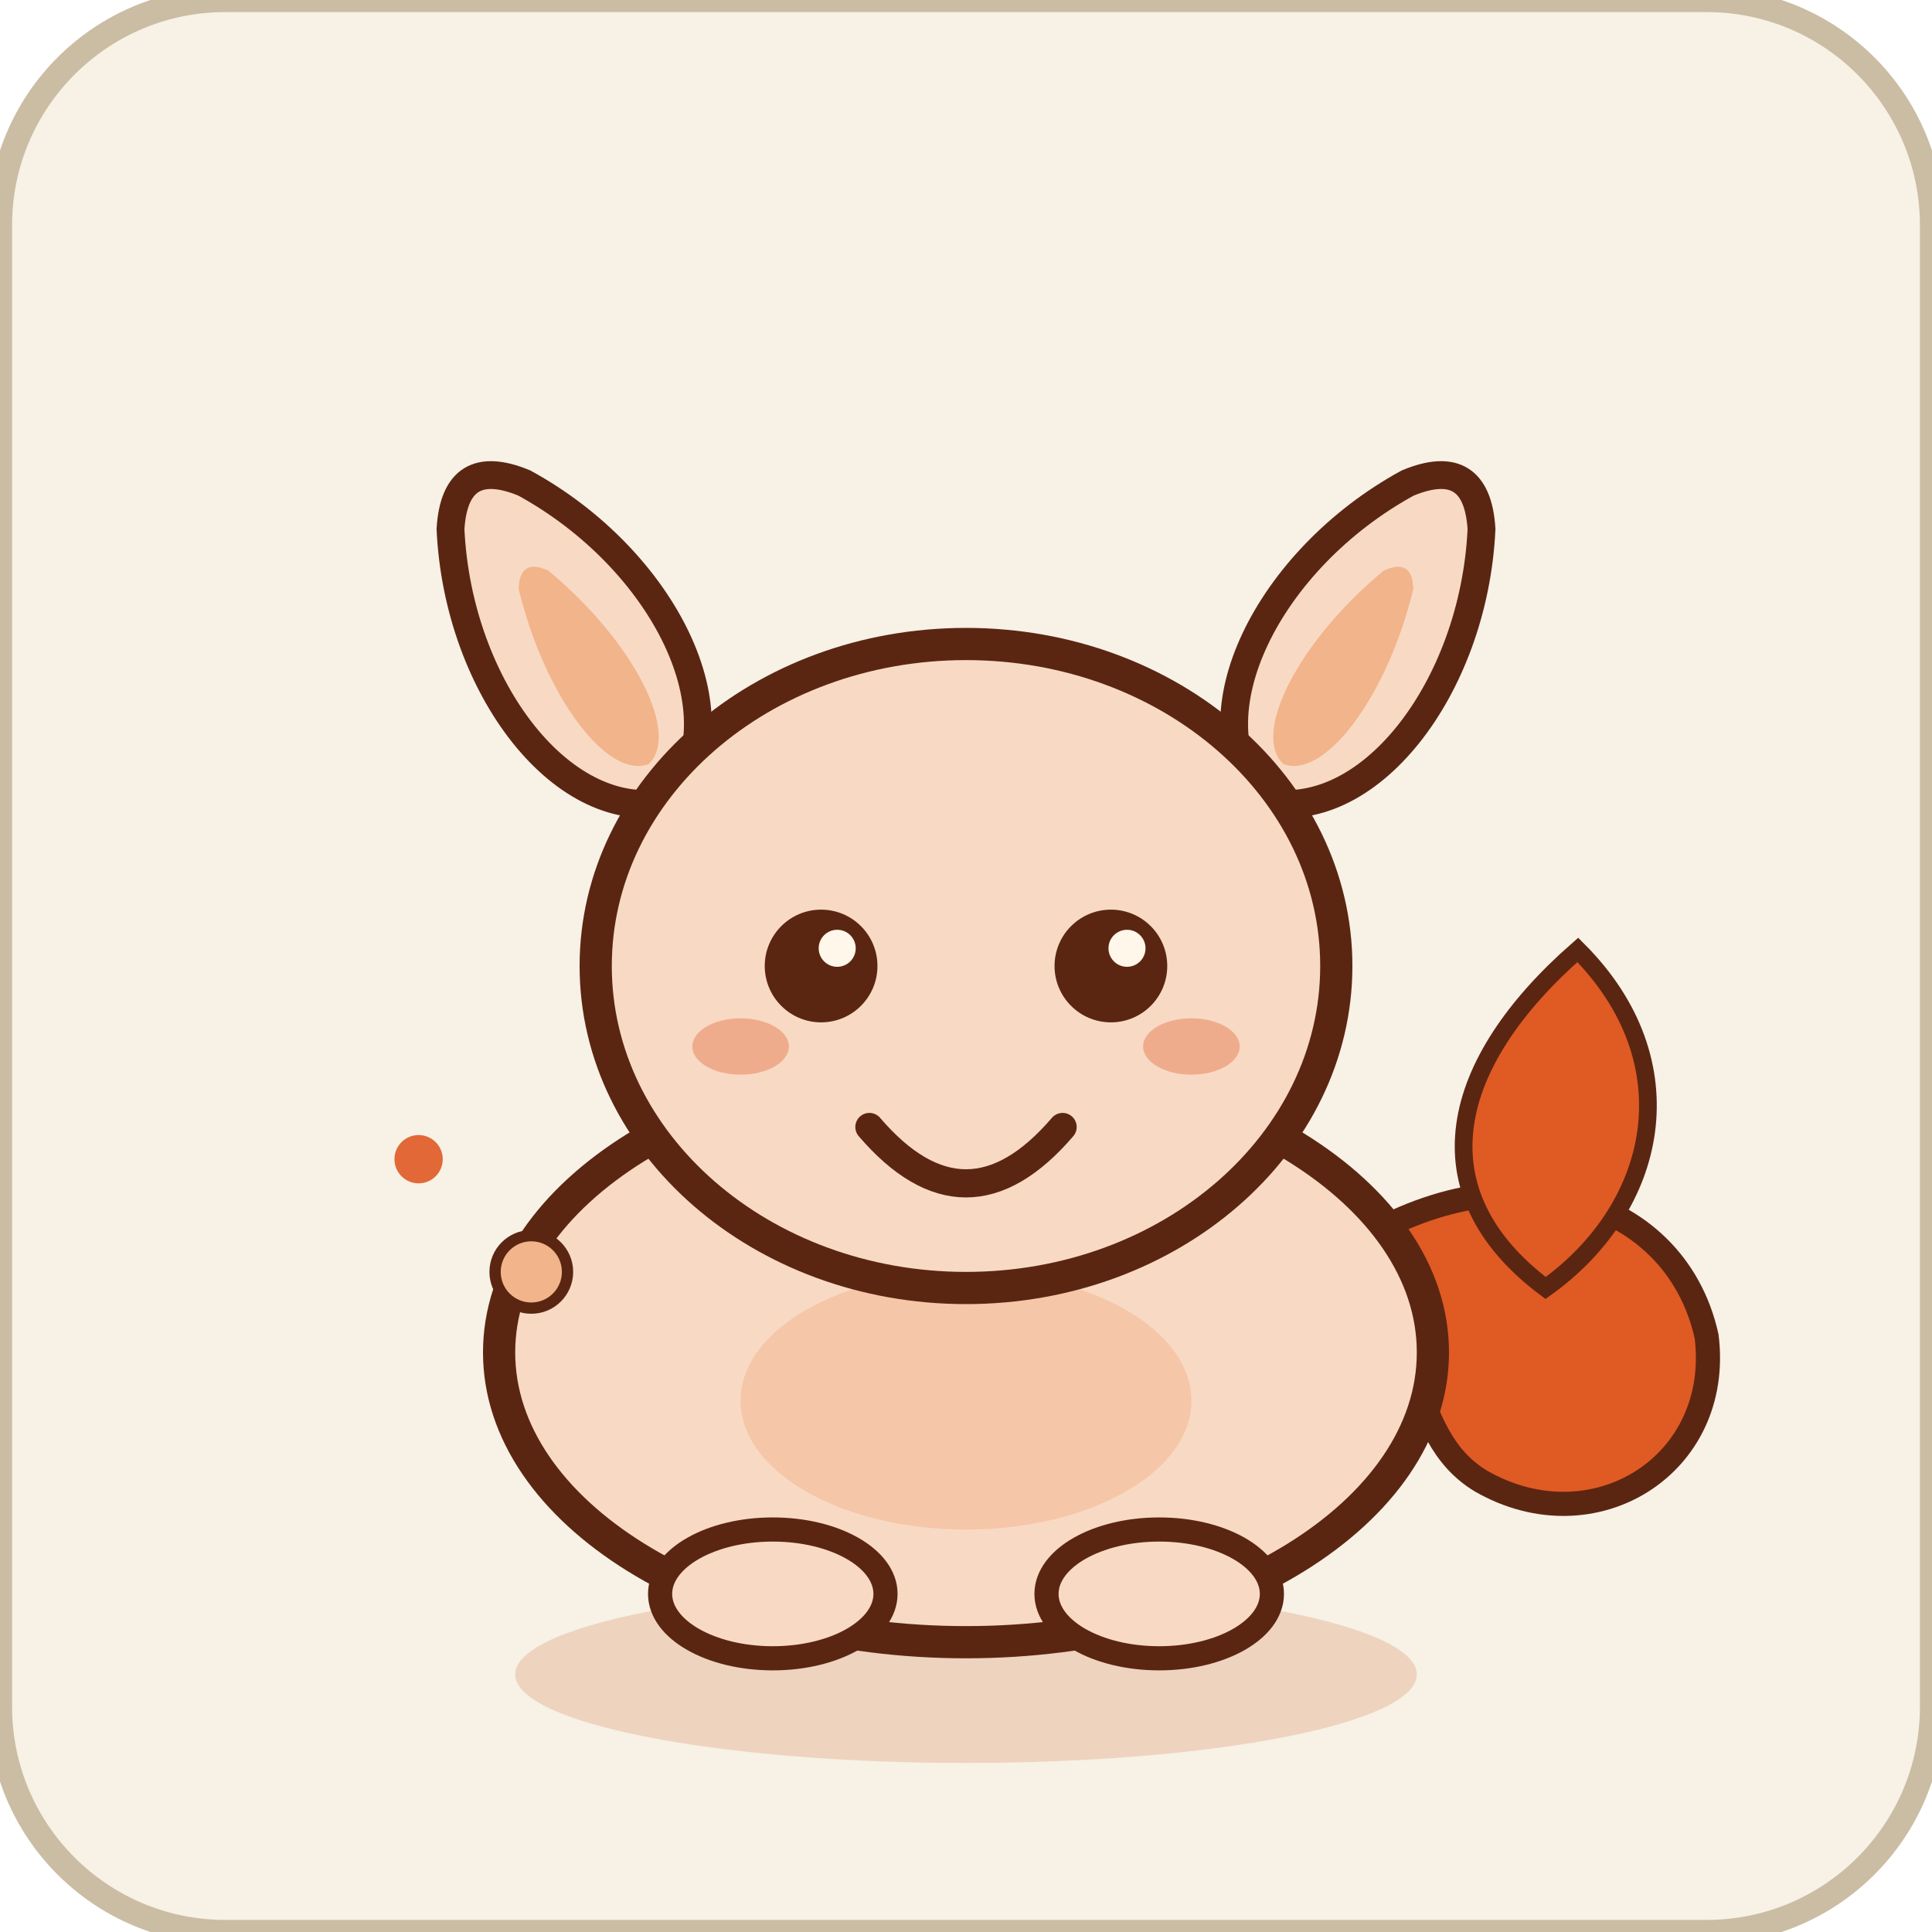
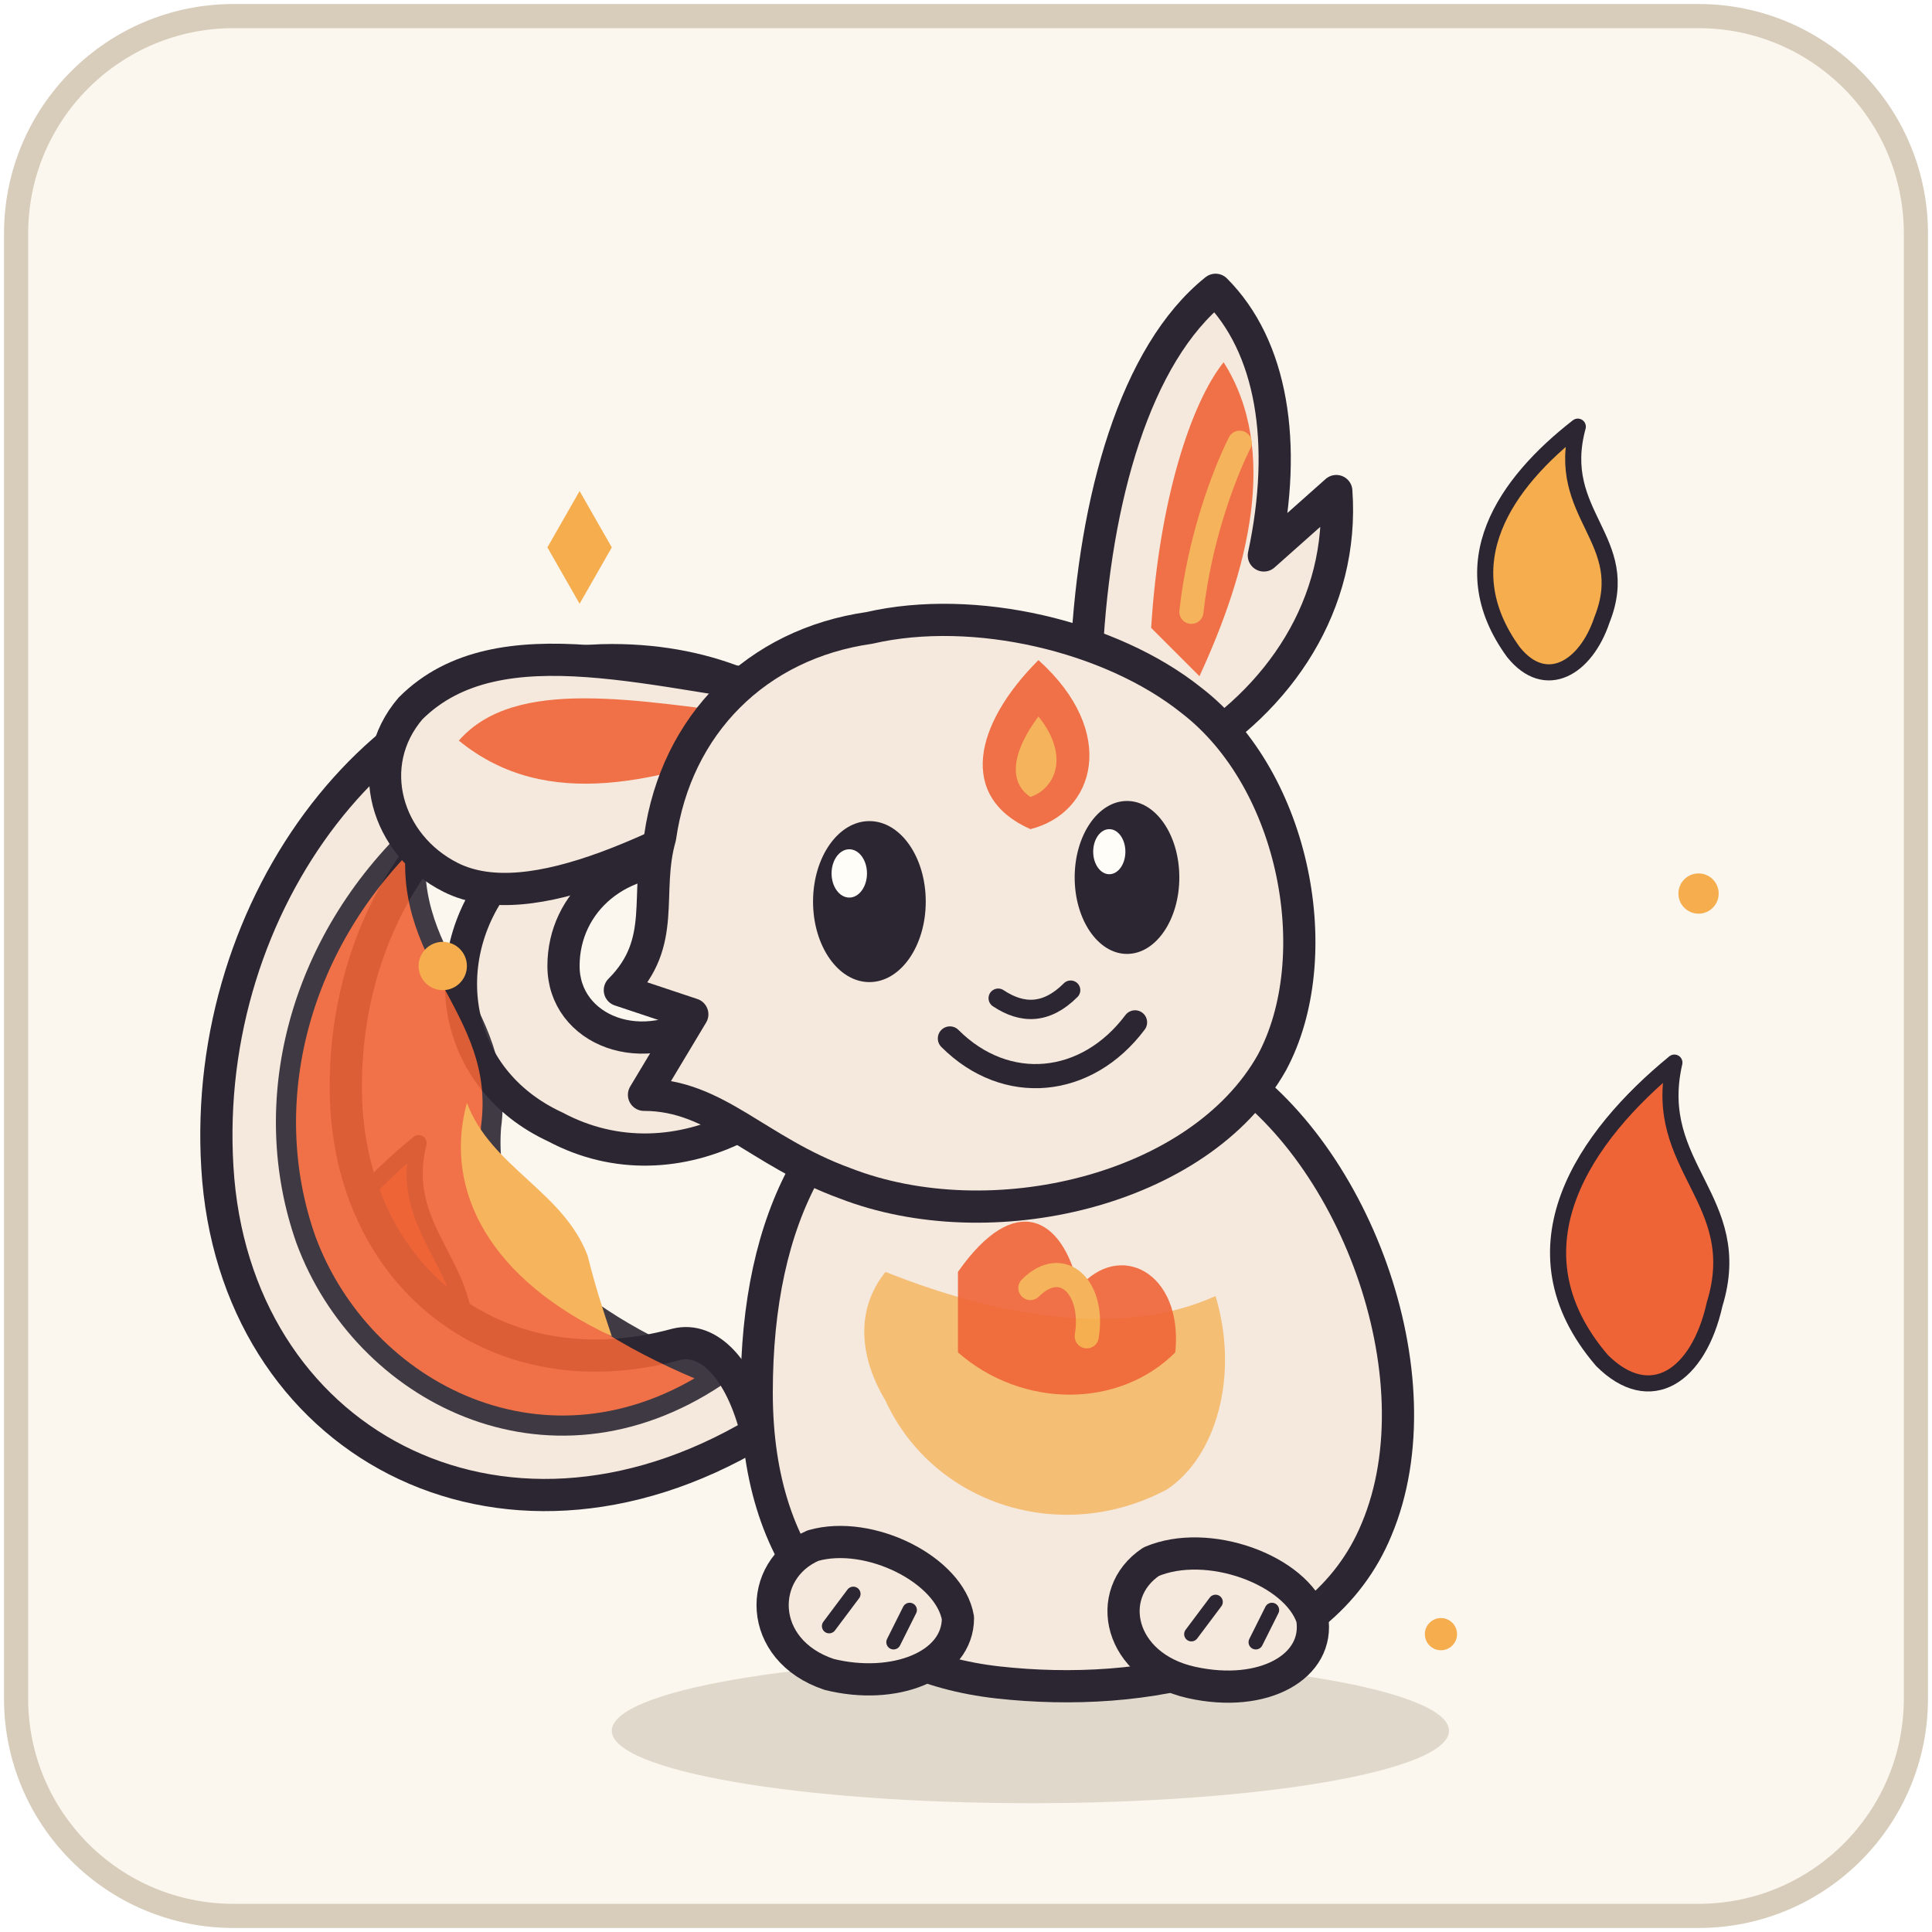
- <svg xmlns="http://www.w3.org/2000/svg" viewBox="0 0 240 240" width="240" height="240" role="img" data-gitty-class="fire" data-gitty-stage="adult" data-gitty-behavior="idle" data-gitty-face="happy">
-   <style> .gitty-idle { animation: gitty-bob 2.6s ease-in-out infinite; } .gitty-playing { animation: gitty-play 0.7s ease-in-out infinite; } .gitty-eating { animation: gitty-nibble 0.55s ease-in-out infinite; } .gitty-resting { animation: gitty-bob 4s ease-in-out infinite; } .gitty-sleepy { animation: gitty-bob 3.4s ease-in-out infinite; } .gitty-sleeping, .gitty-hibernating { animation: gitty-breathe 4.8s ease-in-out infinite; } .gitty-playing .gitty-tail { animation: gitty-wag 0.8s ease-in-out infinite; } .gitty-idle .gitty-ear, .gitty-playing .gitty-ear { animation: gitty-ear 2.8s ease-in-out infinite; } .gitty-bubble { animation: gitty-rise 3s ease-in-out infinite; } .gitty-flame { animation: gitty-flicker 0.9s ease-in-out infinite; } .gitty-spark { animation: gitty-flicker 1.2s ease-in-out infinite; } .gitty-psy { animation: gitty-float 2.8s ease-in-out infinite; } .gitty-zzz { animation: gitty-fade 2.2s ease-in-out infinite; } .gitty-orbit { animation: gitty-spin 6s linear infinite; } .gitty-shadow-idle { animation: gitty-shadow-bob 2.6s ease-in-out infinite; } .gitty-shadow-playing { animation: gitty-shadow-play 0.7s ease-in-out infinite; } .gitty-shadow-eating { animation: gitty-shadow-nibble 0.55s ease-in-out infinite; } .gitty-shadow-resting { animation: gitty-shadow-bob 4s ease-in-out infinite; } .gitty-shadow-sleepy { animation: gitty-shadow-bob 3.4s ease-in-out infinite; } .gitty-shadow-sleeping, .gitty-shadow-hibernating { animation: gitty-shadow-breathe 4.8s ease-in-out infinite; } @keyframes gitty-bob { 0%, 100% { transform: translateY(0); } 50% { transform: translateY(-4px); } } @keyframes gitty-play { 0%, 100% { transform: translateY(0) rotate(0deg); } 30% { transform: translateY(-6px) rotate(-5deg); } 70% { transform: translateY(-2px) rotate(5deg); } } @keyframes gitty-nibble { 0%, 100% { transform: translateY(0); } 50% { transform: translateY(2px); } } @keyframes gitty-breathe { 0%, 100% { transform: scale(1); } 50% { transform: scale(1.018); } } @keyframes gitty-wag { 0%, 100% { transform: rotate(0deg); } 50% { transform: rotate(16deg); } } @keyframes gitty-ear { 0%, 78%, 100% { transform: rotate(0deg); } 88% { transform: rotate(-9deg); } } @keyframes gitty-rise { 0%, 100% { opacity: 0.35; transform: translateY(0); } 50% { opacity: 0.9; transform: translateY(-8px); } } @keyframes gitty-flicker { 0%, 100% { opacity: 0.65; } 50% { opacity: 1; } } @keyframes gitty-float { 0%, 100% { transform: translateY(0); } 50% { transform: translateY(-6px); } } @keyframes gitty-fade { 0%, 100% { opacity: 0.25; } 50% { opacity: 0.8; } } @keyframes gitty-spin { to { transform: rotate(360deg); } } @keyframes gitty-shadow-bob { 0%, 100% { transform: scale(1); } 50% { transform: scale(0.72); } } @keyframes gitty-shadow-play { 0%, 100% { transform: scale(1); } 30% { transform: scale(0.58); } 70% { transform: scale(0.82); } } @keyframes gitty-shadow-nibble { 0%, 100% { transform: scale(1); } 50% { transform: scale(1.12); } } @keyframes gitty-shadow-breathe { 0%, 100% { transform: scale(1); } 50% { transform: scale(1.05); } } @media (max-width: 96px) { .gitty-detail { display: none; } } @media (prefers-reduced-motion: reduce) { .gitty-idle, .gitty-playing, .gitty-eating, .gitty-resting, .gitty-sleepy, .gitty-sleeping, .gitty-hibernating, .gitty-bubble, .gitty-flame, .gitty-spark, .gitty-psy, .gitty-zzz, .gitty-orbit, .gitty-playing .gitty-tail, .gitty-idle .gitty-ear, .gitty-playing .gitty-ear, .gitty-shadow-idle, .gitty-shadow-playing, .gitty-shadow-eating, .gitty-shadow-resting, .gitty-shadow-sleepy, .gitty-shadow-sleeping, .gitty-shadow-hibernating { animation: none; } } </style>
-   <rect width="240" height="240" rx="28" fill="#f7f1e6" stroke="#cbbda3" stroke-width="3" />
-   <g transform="translate(120 150) scale(1) translate(-120 -150)">
-     <g transform="translate(120 208)">
-       <g class="gitty-shadow gitty-shadow-idle">
-         <ellipse cx="0" cy="0" rx="56" ry="11" fill="#e3b08e" opacity="0.45" />
+ <svg xmlns="http://www.w3.org/2000/svg" viewBox="0 0 240 240" width="240" height="240" role="img" data-prototype-class="fire" data-prototype-stage="adult" data-prototype-mood="happy" data-prototype-hunger="normal" data-prototype-behavior="idle" data-prototype-expression="happy" data-class-effect-level="adult" data-gitty-class="fire" data-gitty-stage="adult" data-gitty-body="adult" data-gitty-behavior="idle" data-gitty-face="happy">
+   <style> .gitty-character { animation: gitty-breathe 3.8s ease-in-out infinite; transform-box: fill-box; transform-origin: 50% 100%; } .gitty-tail { animation: tail-idle 4.2s ease-in-out infinite; transform-box: fill-box; transform-origin: 80% 80%; } .gitty-eyes { animation: gitty-blink 5.6s ease-in-out infinite; transform-box: fill-box; transform-origin: center; } .stage-hatchling .gitty-ears, .stage-baby .gitty-ears { transform: scale(1.1); transform-box: fill-box; transform-origin: 50% 100%; } .stage-mature .gitty-tail { transform: scale(1.04); transform-box: fill-box; transform-origin: 85% 85%; } .behavior-sleeping .gitty-anatomy, .behavior-hibernating .gitty-anatomy { transform-origin: 50% 100%; } .food-bowl { animation: food-bowl-nudge 2.4s ease-in-out infinite; transform-box: fill-box; transform-origin: center; } .play-ball { animation: play-ball-bounce 1.4s ease-in-out infinite; transform-box: fill-box; transform-origin: center; } .sleep-zzz, .sleep-particle { animation: sleep-float 3s ease-in-out infinite; transform-box: fill-box; transform-origin: center; } .sleep-particle-2 { animation-delay: -1.4s; animation-duration: 3.8s; } @keyframes gitty-breathe { 0%, 100% { transform: translateY(0) scaleY(1); } 50% { transform: translateY(-1px) scaleY(1.012); } } @keyframes gitty-blink { 0%, 44%, 48%, 100% { transform: scaleY(1); } 46% { transform: scaleY(.08); } } @keyframes tail-idle { 0%, 100% { transform: rotate(-1deg); } 50% { transform: rotate(3deg); } } @keyframes food-bowl-nudge { 0%, 70%, 100% { transform: translateX(0); } 82% { transform: translateX(-2px); } } @keyframes play-ball-bounce { 0%, 100% { transform: translateY(0) rotate(-4deg); } 50% { transform: translateY(-7px) rotate(9deg); } } @keyframes sleep-float { 0%, 100% { opacity: .35; transform: translateY(3px); } 50% { opacity: .9; transform: translateY(-5px); } } @media (prefers-reduced-motion: reduce) { .gitty-character, .gitty-tail, .gitty-eyes, .earth-leaf, .water-bubble, .water-drop, .air-wind, .air-spark, .fire-flame, .fire-ember, .psy-particle, .psy-character, .psy-shadow, .food-bowl, .play-ball, .sleep-zzz, .sleep-particle { animation: none !important; } } .class-fire .gitty-tail { animation: fire-tail-idle 2.2s ease-in-out infinite; } .fire-flame, .fire-tail-flame { animation: fire-flicker 1.35s ease-in-out infinite; transform-box: fill-box; transform-origin: 50% 100%; } .flame-2 { animation-duration: 1.08s; animation-delay: -.54s; } .flame-3 { animation-duration: 1.62s; animation-delay: -.91s; } .flame-4 { animation-duration: 1.48s; animation-delay: -.72s; } .fire-tail-flame { animation-duration: 1.8s; animation-delay: -.35s; } .fire-tail-glow { animation: fire-flicker 1.12s ease-in-out infinite; } .fire-ember { animation: fire-ember 3.2s ease-out infinite; transform-box: fill-box; transform-origin: center; } .ember-2 { animation-duration: 4.1s; animation-delay: -2.3s; } .ember-3 { animation-duration: 2.7s; animation-delay: -1.1s; } .ember-4 { animation-duration: 3.8s; animation-delay: -3s; } .ember-5 { animation-duration: 3.5s; animation-delay: -2.6s; } .ember-6 { animation-duration: 4.3s; animation-delay: -1.8s; } @keyframes fire-flicker { 0%, 100% { opacity: .82; transform: translateY(1px) scale(.94, .9) rotate(-2deg); } 50% { opacity: 1; transform: translateY(-2px) scale(1.04, 1.12) rotate(2deg); } } @keyframes fire-ember { 0% { opacity: 0; transform: translate(0, 8px) scale(.6); } 25% { opacity: 1; } 100% { opacity: 0; transform: translate(5px, -20px) scale(.25); } } @keyframes fire-tail-idle { 0%, 100% { transform: rotate(-2deg); } 45% { transform: rotate(4deg); } 70% { transform: rotate(1deg); } } </style>
+   <rect x="2" y="2" width="236" height="236" rx="27" fill="#fbf7ee" stroke="#d8cdbb" stroke-width="3" />
+   <g class="class-fire behavior-idle">
+     <g data-effect-tier="adult">
+       <g stroke="#2b2632" stroke-width="2" stroke-linejoin="round">
+         <path class="fire-flame flame-1" data-effect-element="flame" d="M43 178 C31 164 41 151 52 142 C49 154 61 158 57 171 C55 180 49 184 43 178Z" fill="#ef6437" />
+         <path class="fire-flame flame-2" data-effect-element="flame" d="M199 169 C187 155 197 141 208 132 C205 145 217 149 213 162 C211 171 205 175 199 169Z" fill="#ef6437" />
+         <path class="fire-flame flame-3" data-effect-element="flame" d="M188 81 C180 70 187 60 196 53 C193 64 203 67 199 77 C197 83 192 86 188 81Z" fill="#f5ad4e" />
      </g>
    </g>
-     <g class="gitty-idle">
-       <g data-gitty-body="adult">
-         <g transform="translate(166 148)">
-           <g class="gitty-tail">
-             <path d="M0 8 C20 -6 42 0 46 18 C48 34 32 44 18 36 C8 30 12 16 0 14Z" fill="#e05a24" stroke="#5a2612" stroke-width="3" />
+     <ellipse class="gitty-shadow" cx="128" cy="215" rx="52" ry="9" fill="#ad9e88" opacity=".34" />
+     <g class="stage-adult" data-anatomy-stage="adult">
+       <g class="gitty-character">
+         <g class="gitty-tail">
+           <path data-anatomy-part="tail" d="M94 178 C62 197 29 179 27 145 C25 112 48 82 76 82 C101 82 116 101 108 121 C102 138 84 148 69 140 C56 134 54 119 62 109 C68 102 79 101 86 107 C77 106 70 112 70 120 C70 128 80 132 88 126 C101 116 96 97 79 94 C59 91 42 112 43 137 C44 159 62 173 84 167 C88 166 92 170 94 178Z" fill="#f5e8dc" stroke="#2b2632" stroke-width="4" stroke-linecap="round" stroke-linejoin="round" />
+           <g class="stage-class-markings stage-class-markings-adult" opacity="0.9">
+             <path class="fire-tail-flame" d="M89 171 C68 185 45 173 38 154 C32 137 37 117 52 103 C49 119 63 125 61 140 C60 153 69 163 89 171Z" fill="#ef6437" stroke="#2b2632" stroke-width="2.5" stroke-linejoin="round" />
+             <path class="fire-tail-flame" d="M76 166 C61 159 55 148 58 137 C61 145 70 148 73 156 C74 160 75 163 76 166Z" fill="#f5ad4e" />
          </g>
        </g>
-         <g transform="translate(80 94) rotate(-32) scale(1.08)">
-           <g class="gitty-ear">
-             <path d="M0 6 C-12 2 -14 -18 -5 -34 Q0 -41 5 -34 C14 -18 12 2 0 6Z" fill="#f8d9c4" stroke="#5a2612" stroke-width="3.2" />
-             <path d="M0 1 C-5 0 -6 -12 -2 -24 Q0 -27 2 -24 C6 -12 5 0 0 1Z" fill="#f2b48a" />
+         <g class="gitty-body">
+           <path data-anatomy-part="body" d="M118 130 C102 136 94 151 94 173 C94 195 106 207 124 209 C142 211 164 207 171 190 C179 171 168 142 151 132 C141 126 128 126 118 130Z" fill="#f5e8dc" stroke="#2b2632" stroke-width="4" stroke-linecap="round" stroke-linejoin="round" />
+           <path d="M110 174 C116 187 132 192 145 185 C151 181 154 171 151 161 C140 166 125 164 110 158 C106 163 107 169 110 174Z" fill="#f5ad4e" opacity=".72" />
+           <g class="stage-class-markings stage-class-markings-adult" opacity="0.9">
+             <path d="M119 158 C126 148 132 151 134 160 C139 154 147 158 146 168 C139 175 127 175 119 168Z" fill="#ef6437" />
+             <path d="M128 160 C132 156 136 160 135 166" fill="none" stroke="#f5ad4e" stroke-width="3" stroke-linecap="round" />
          </g>
        </g>
-         <g transform="translate(160 94) rotate(32) scale(1.08)">
-           <g class="gitty-ear">
-             <path d="M0 6 C-12 2 -14 -18 -5 -34 Q0 -41 5 -34 C14 -18 12 2 0 6Z" fill="#f8d9c4" stroke="#5a2612" stroke-width="3.2" />
-             <path d="M0 1 C-5 0 -6 -12 -2 -24 Q0 -27 2 -24 C6 -12 5 0 0 1Z" fill="#f2b48a" />
+         <g class="gitty-ears">
+           <path data-anatomy-part="left-ear" d="M101 86 C82 84 62 77 51 88 C45 95 48 105 56 109 C66 114 83 105 99 96 C105 92 106 87 101 86Z" fill="#f5e8dc" stroke="#2b2632" stroke-width="4" stroke-linecap="round" stroke-linejoin="round" />
+           <path data-anatomy-part="right-ear" d="M135 81 C136 62 141 44 151 36 C158 43 160 55 157 69 L166 61 C167 75 159 87 147 94 C139 98 134 91 135 81Z" fill="#f5e8dc" stroke="#2b2632" stroke-width="4" stroke-linecap="round" stroke-linejoin="round" />
+           <g class="stage-class-markings stage-class-markings-adult" opacity="0.9">
+             <path d="M95 89 C79 87 64 84 57 92 C68 101 82 97 96 92Z" fill="#ef6437" />
+             <path d="M143 78 C144 62 148 50 152 45 C159 56 155 71 149 84Z" fill="#ef6437" />
+             <path d="M148 76 C149 67 152 59 154 55" fill="none" stroke="#f5ad4e" stroke-width="3" stroke-linecap="round" />
          </g>
        </g>
-         <ellipse cx="120" cy="168" rx="58" ry="36" fill="#f8d9c4" stroke="#5a2612" stroke-width="4" />
-         <ellipse cx="120" cy="174" rx="28" ry="16" fill="#f2b48a" opacity="0.5" />
-         <ellipse cx="96" cy="198" rx="14" ry="8" fill="#f8d9c4" stroke="#5a2612" stroke-width="3" />
-         <ellipse cx="144" cy="198" rx="14" ry="8" fill="#f8d9c4" stroke="#5a2612" stroke-width="3" />
-         <ellipse cx="120" cy="120" rx="46" ry="40" fill="#f8d9c4" stroke="#5a2612" stroke-width="4" />
+         <g class="gitty-head">
+           <path data-anatomy-part="head" d="M108 78 C94 80 84 90 82 104 C80 111 83 117 77 123 L86 126 L80 136 C89 136 94 143 105 147 C123 154 149 148 158 132 C165 119 161 97 148 87 C138 79 121 75 108 78Z" fill="#f5e8dc" stroke="#2b2632" stroke-width="4" stroke-linecap="round" stroke-linejoin="round" />
+           <g class="stage-class-markings stage-class-markings-adult" opacity="0.9">
+             <path d="M129 82 C139 91 136 101 128 103 C119 99 121 90 129 82Z" fill="#ef6437" />
+             <path d="M129 89 C133 94 131 98 128 99 C125 97 126 93 129 89Z" fill="#f5ad4e" />
+           </g>
+           <g>
+             <g class="gitty-face face-happy">
+               <g class="gitty-eyes">
+                 <ellipse cx="108" cy="112" rx="7" ry="10" fill="#2b2632" />
+                 <ellipse cx="140" cy="109" rx="6.5" ry="9.5" fill="#2b2632" />
+                 <ellipse cx="105.5" cy="108.5" rx="2.2" ry="3" fill="#fffdf8" />
+                 <ellipse cx="137.8" cy="105.8" rx="2" ry="2.8" fill="#fffdf8" />
+               </g>
+               <path d="M118 129 C125 136 135 135 141 127" fill="none" stroke="#2b2632" stroke-width="3" stroke-linecap="round" />
+               <path d="M124 124 C127 126 130 126 133 123" fill="none" stroke="#2b2632" stroke-width="2.4" stroke-linecap="round" />
+             </g>
+           </g>
+         </g>
+         <g class="gitty-paws">
+           <path data-anatomy-part="left-paw" d="M101 192 C94 195 94 205 103 208 C111 210 119 207 119 201 C118 195 108 190 101 192Z" fill="#f5e8dc" stroke="#2b2632" stroke-width="4" stroke-linecap="round" stroke-linejoin="round" />
+           <path data-anatomy-part="right-paw" d="M143 194 C137 198 139 207 148 209 C157 211 164 207 163 201 C161 195 150 191 143 194Z" fill="#f5e8dc" stroke="#2b2632" stroke-width="4" stroke-linecap="round" stroke-linejoin="round" />
+           <path d="M103 202 L106 198 M111 204 L113 200 M148 203 L151 199 M156 204 L158 200" stroke="#2b2632" stroke-width="1.8" stroke-linecap="round" />
+         </g>
      </g>
-       <path class="gitty-flame" d="M196 118 c14 14 10 32 -4 42 c-16 -12 -12 -28 4 -42z" fill="#e05a24" stroke="#5a2612" stroke-width="2.2" />
-       <circle class="gitty-flame gitty-detail" cx="66" cy="158" r="4.5" fill="#f2b48a" stroke="#5a2612" stroke-width="1.4" />
-       <circle class="gitty-flame gitty-detail" cx="52" cy="144" r="3" fill="#e05a24" opacity="0.9" />
-       <circle cx="102" cy="120" r="7" fill="#5a2612" />
-       <circle cx="138" cy="120" r="7" fill="#5a2612" />
-       <circle cx="104" cy="117.8" r="2.3" fill="#fff7ea" />
-       <circle cx="140" cy="117.8" r="2.3" fill="#fff7ea" />
-       <ellipse cx="92" cy="130" rx="6" ry="3.5" fill="#e05a24" opacity="0.35" />
-       <ellipse cx="148" cy="130" rx="6" ry="3.5" fill="#e05a24" opacity="0.35" />
-       <path d="M108 140 q12 14 24 0" fill="none" stroke="#5a2612" stroke-width="3.5" stroke-linecap="round" />
+     </g>
+     <g data-effect-tier="adult">
+       <g fill="#f5ad4e">
+         <circle class="fire-ember ember-1" data-effect-element="ember" cx="55" cy="120" r="3" />
+         <circle class="fire-ember ember-2" data-effect-element="ember" cx="211" cy="111" r="2.5" />
+         <circle class="fire-ember ember-3" data-effect-element="ember" cx="179" cy="203" r="2" />
+         <path class="fire-ember ember-4" data-effect-element="ember" d="M72 61 L76 68 L72 75 L68 68Z" />
+       </g>
    </g>
  </g>
</svg>
